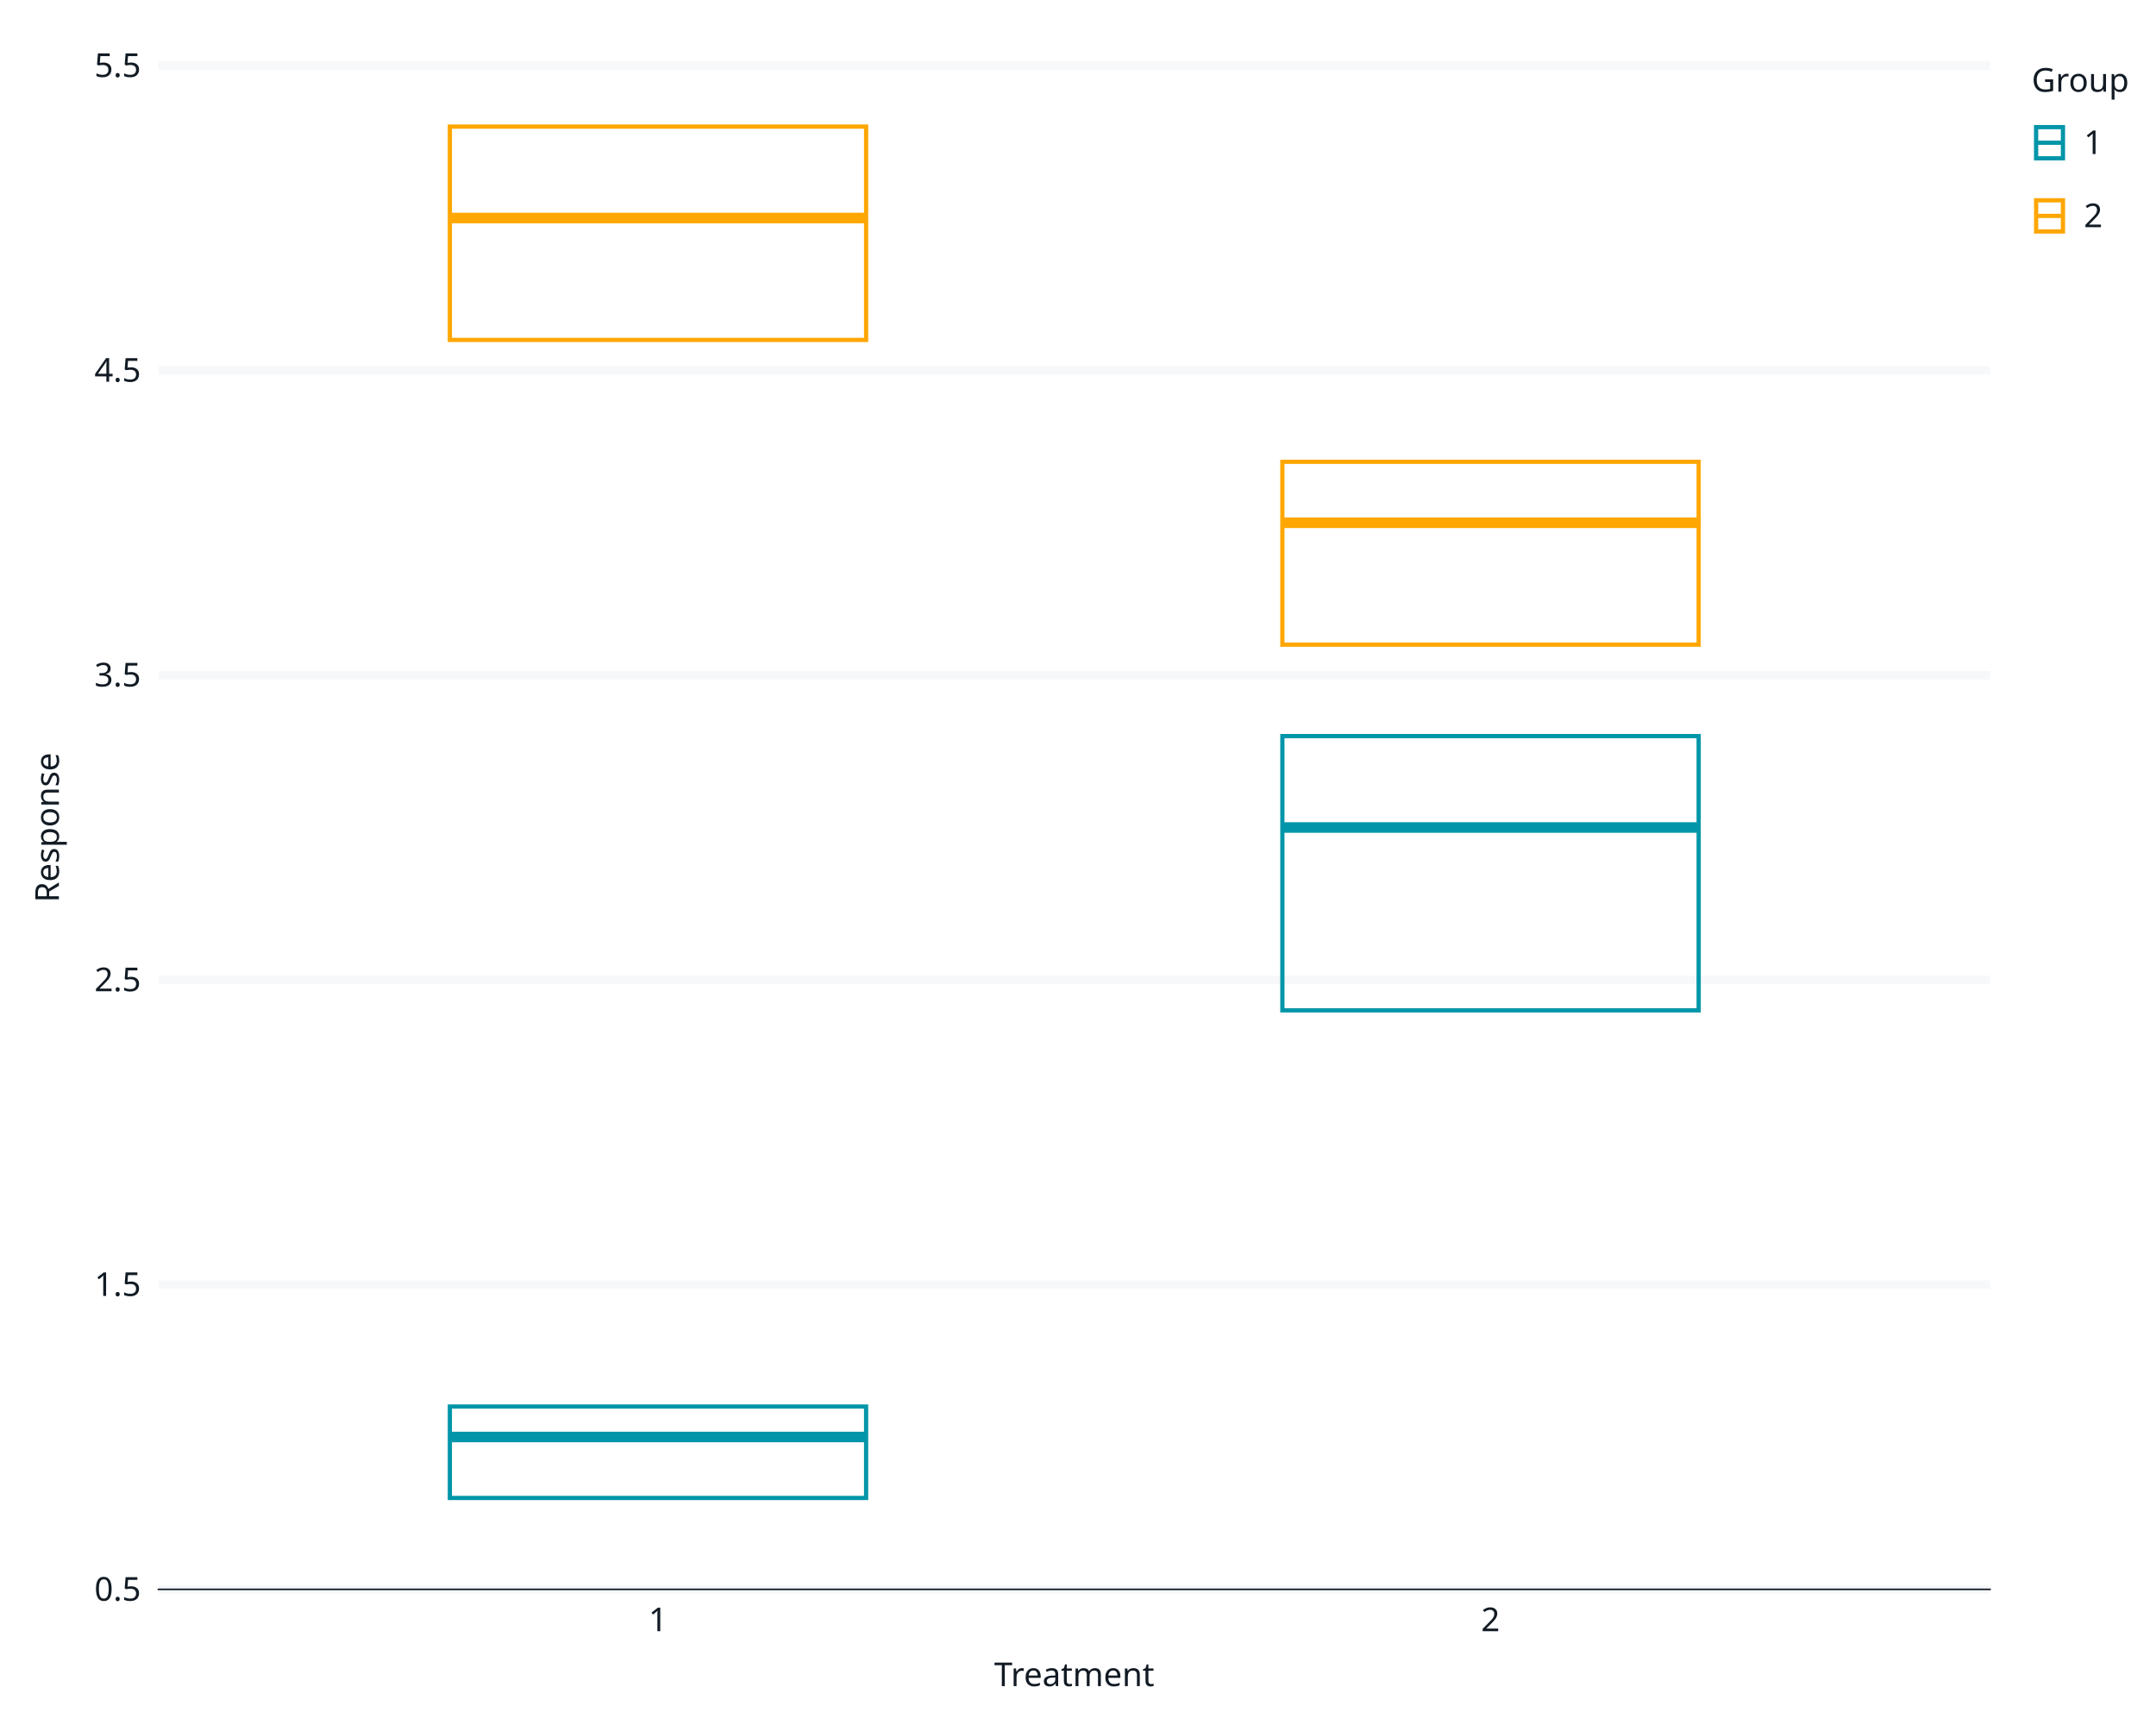
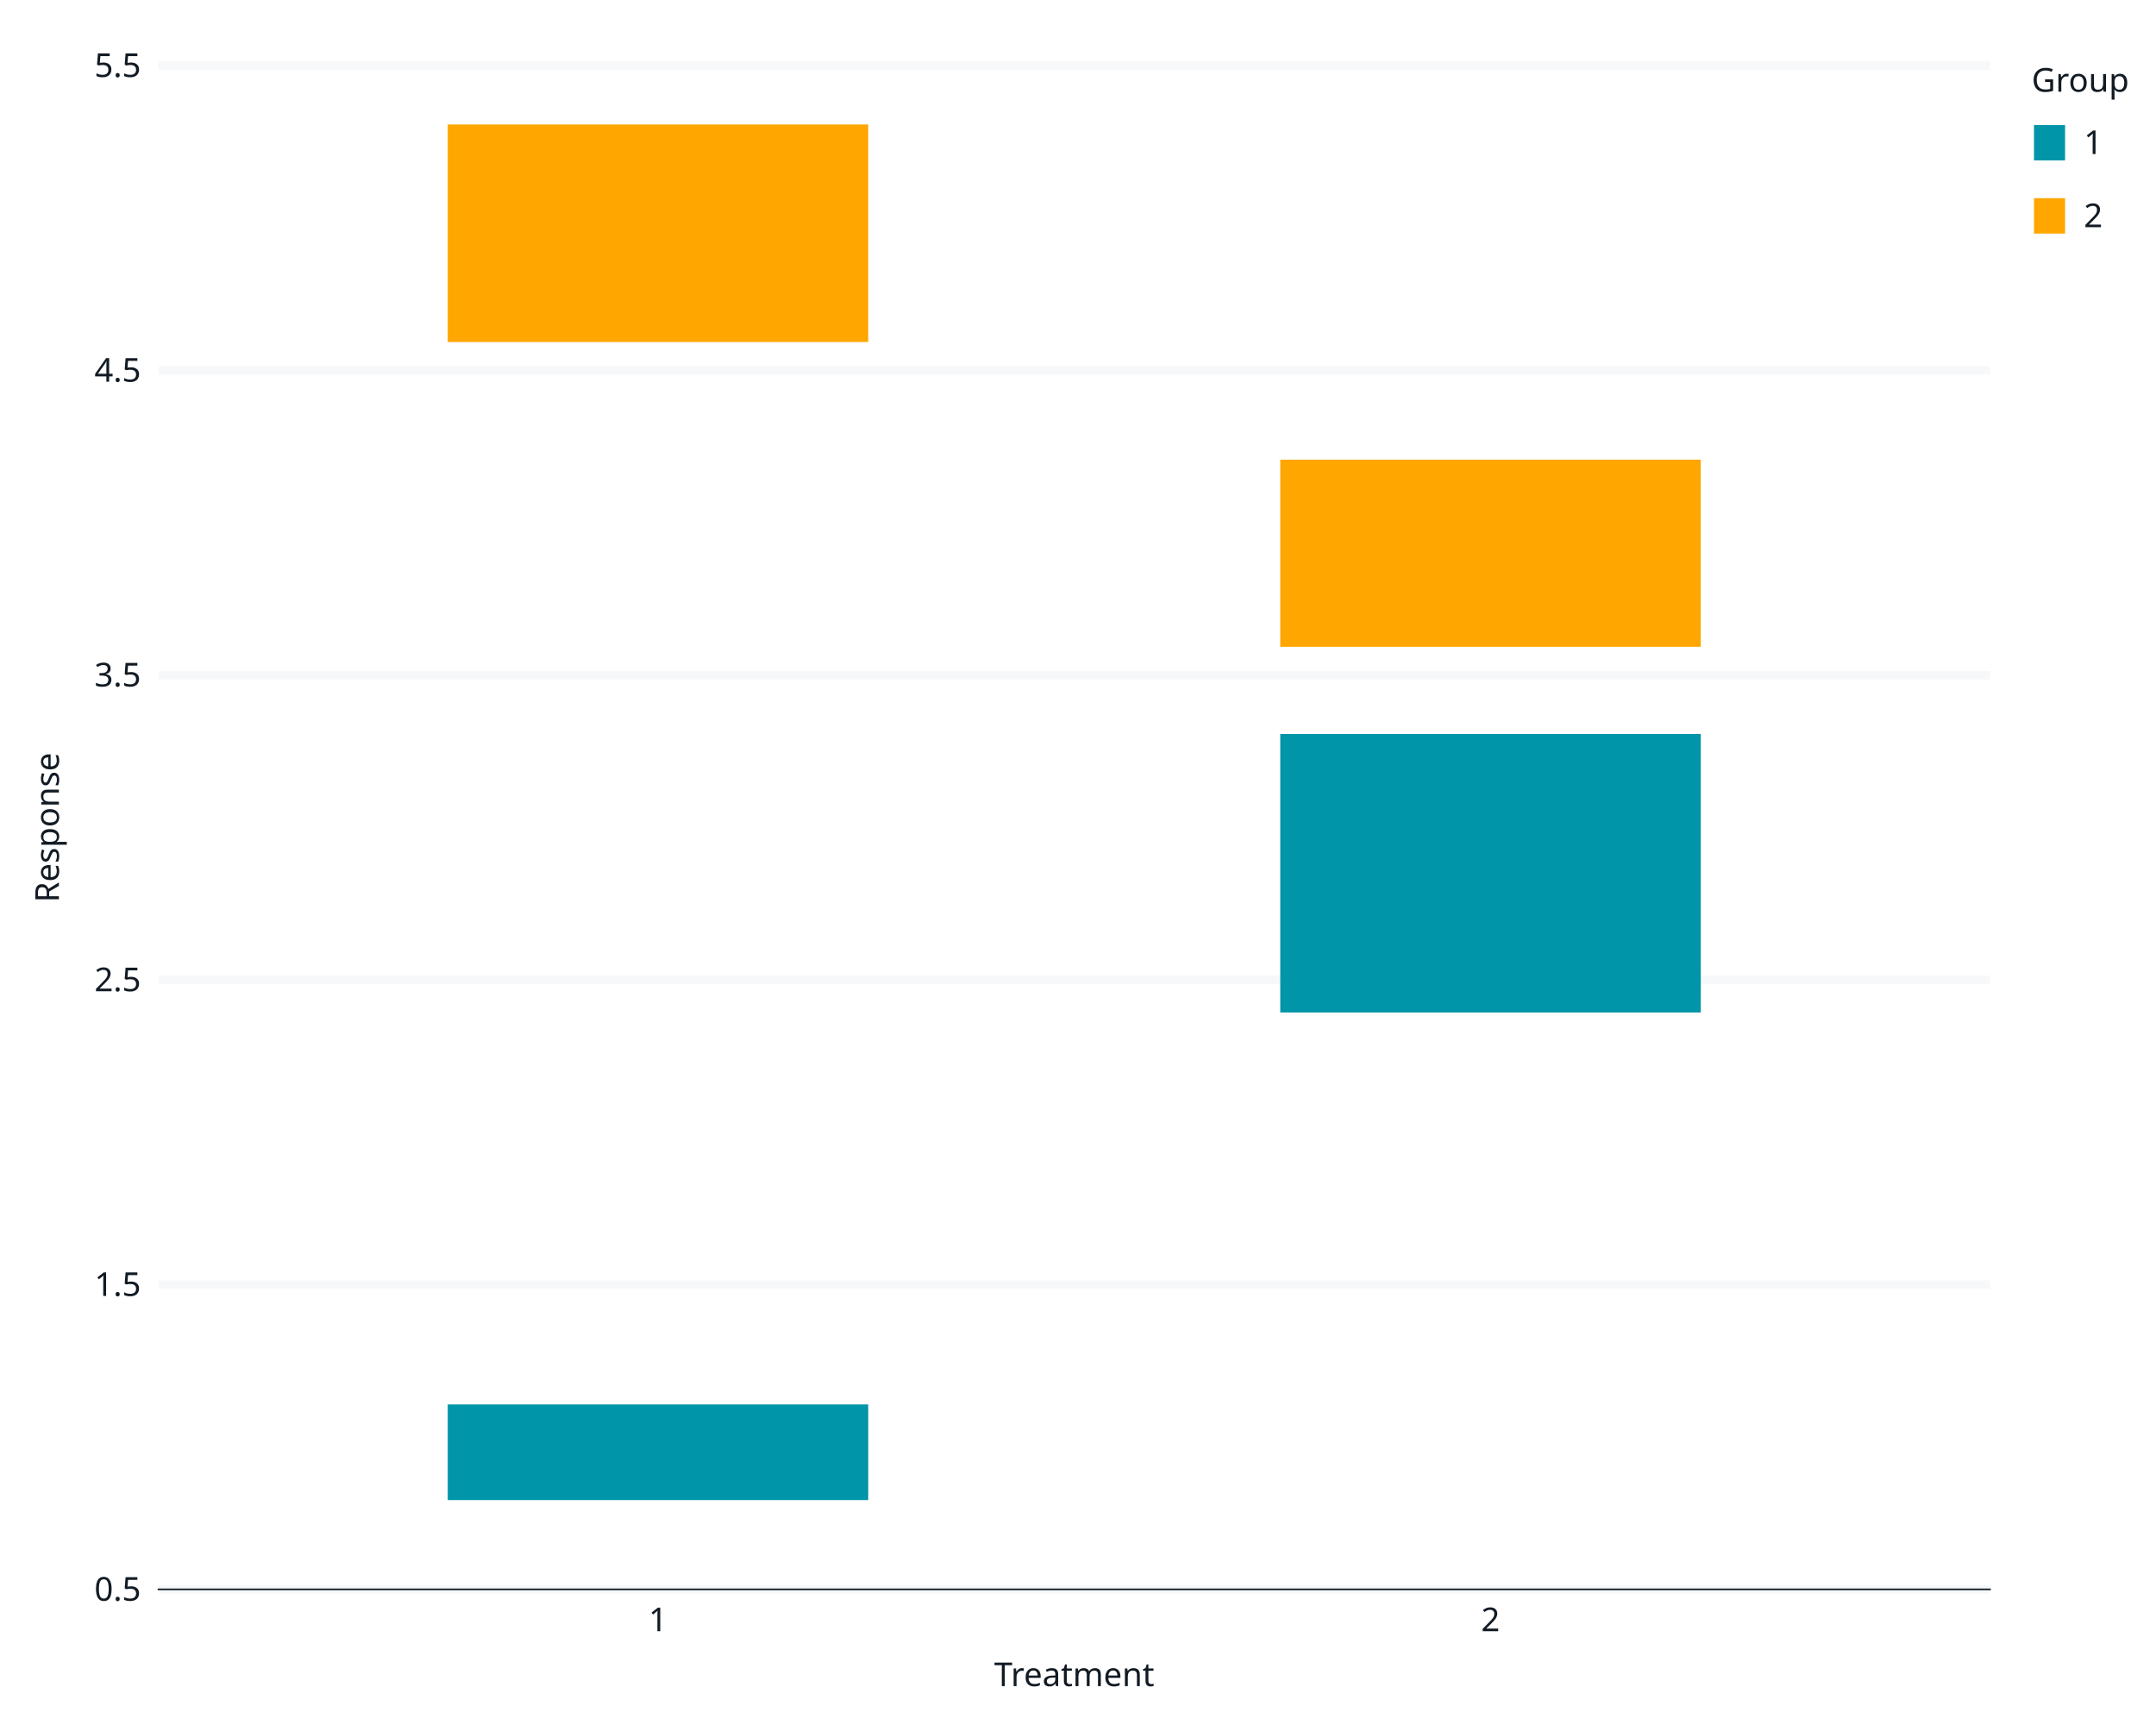
<svg xmlns="http://www.w3.org/2000/svg" class="svglite" data-engine-version="2.0" width="720.00pt" height="576.00pt" viewBox="0 0 720.00 576.00">
  <defs>
    <style type="text/css">
    .svglite line, .svglite polyline, .svglite polygon, .svglite path, .svglite rect, .svglite circle {
      fill: none;
      stroke: #000000;
      stroke-linecap: round;
      stroke-linejoin: round;
      stroke-miterlimit: 10.00;
    }
  </style>
  </defs>
  <rect width="100%" height="100%" style="stroke: none; fill: #FFFFFF;" />
  <defs>
    <clipPath id="cpMC4wMHw3MjAuMDB8MC4wMHw1NzYuMDA=">
      <rect x="0.00" y="0.00" width="720.00" height="576.00" />
    </clipPath>
  </defs>
  <g clip-path="url(#cpMC4wMHw3MjAuMDB8MC4wMHw1NzYuMDA=)">
    <rect x="0" y="0.00" width="720.00" height="576.00" style="stroke-width: 1.07; stroke: #FFFFFF; fill: #FFFFFF;" />
    <rect x="52.92" y="21.92" width="611.66" height="508.80" style="stroke-width: 1.07; stroke: #FFFFFF; fill: #FFFFFF;" />
    <polyline points="52.92,530.71 664.57,530.71 " style="stroke-width: 2.84; stroke: #F6F8FA; stroke-linecap: butt;" />
    <polyline points="52.92,428.95 664.57,428.95 " style="stroke-width: 2.84; stroke: #F6F8FA; stroke-linecap: butt;" />
    <polyline points="52.92,327.20 664.57,327.20 " style="stroke-width: 2.84; stroke: #F6F8FA; stroke-linecap: butt;" />
    <polyline points="52.92,225.44 664.57,225.44 " style="stroke-width: 2.84; stroke: #F6F8FA; stroke-linecap: butt;" />
    <polyline points="52.92,123.68 664.57,123.68 " style="stroke-width: 2.84; stroke: #F6F8FA; stroke-linecap: butt;" />
    <polyline points="52.92,21.92 664.57,21.92 " style="stroke-width: 2.84; stroke: #F6F8FA; stroke-linecap: butt;" />
    <polyline points="219.73,530.71 219.73,21.92 " style="stroke-width: 2.84; stroke: none; stroke-linecap: butt;" />
    <polyline points="497.76,530.71 497.76,21.92 " style="stroke-width: 2.84; stroke: none; stroke-linecap: butt;" />
-     <polygon points="150.23,469.66 150.23,500.19 289.24,500.19 289.24,469.66 150.23,469.66 " style="stroke-width: 1.41; stroke: #0095A8; stroke-linecap: butt; stroke-linejoin: miter; fill: none;" />
-     <polygon points="150.23,42.27 150.23,113.50 289.24,113.50 289.24,42.27 150.23,42.27 " style="stroke-width: 1.41; stroke: #FFA600; stroke-linecap: butt; stroke-linejoin: miter; fill: none;" />
-     <polygon points="428.25,245.79 428.25,337.37 567.27,337.37 567.27,245.79 428.25,245.79 " style="stroke-width: 1.41; stroke: #0095A8; stroke-linecap: butt; stroke-linejoin: miter; fill: none;" />
-     <polygon points="428.25,154.20 428.25,215.26 567.27,215.26 567.27,154.20 428.25,154.20 " style="stroke-width: 1.41; stroke: #FFA600; stroke-linecap: butt; stroke-linejoin: miter; fill: none;" />
+     <polygon points="150.23,469.66 150.23,500.19 289.24,500.19 289.24,469.66 150.23,469.66 " style="stroke-width: 1.41; stroke: #0095A8; stroke-linecap: butt; stroke-linejoin: miter; fill: #0095A8;" />
+     <polygon points="150.23,42.27 150.23,113.50 289.24,113.50 289.24,42.27 150.23,42.27 " style="stroke-width: 1.41; stroke: #FFA600; stroke-linecap: butt; stroke-linejoin: miter; fill: #FFA600;" />
+     <polygon points="428.25,245.79 428.25,337.37 567.27,337.37 567.27,245.79 428.25,245.79 " style="stroke-width: 1.41; stroke: #0095A8; stroke-linecap: butt; stroke-linejoin: miter; fill: #0095A8;" />
+     <polygon points="428.25,154.20 428.25,215.26 567.27,215.26 567.27,154.20 428.25,154.20 " style="stroke-width: 1.41; stroke: #FFA600; stroke-linecap: butt; stroke-linejoin: miter; fill: #FFA600;" />
    <line x1="150.23" y1="479.83" x2="289.24" y2="479.83" style="stroke-width: 3.52; stroke: #0095A8; stroke-linecap: butt; stroke-linejoin: miter;" />
    <line x1="150.23" y1="72.80" x2="289.24" y2="72.80" style="stroke-width: 3.52; stroke: #FFA600; stroke-linecap: butt; stroke-linejoin: miter;" />
    <line x1="428.25" y1="276.32" x2="567.27" y2="276.32" style="stroke-width: 3.52; stroke: #0095A8; stroke-linecap: butt; stroke-linejoin: miter;" />
    <line x1="428.25" y1="174.56" x2="567.27" y2="174.56" style="stroke-width: 3.52; stroke: #FFA600; stroke-linecap: butt; stroke-linejoin: miter;" />
    <polyline points="52.92,530.71 52.92,21.92 " style="stroke-width: 0.53; stroke: none; stroke-linecap: square;" />
    <text x="47.06" y="534.50" text-anchor="end" style="font-size: 11.00px; fill: #121B24; font-family: sans;" textLength="15.29px" lengthAdjust="spacingAndGlyphs">0.5</text>
    <text x="47.06" y="432.74" text-anchor="end" style="font-size: 11.00px; fill: #121B24; font-family: sans;" textLength="15.29px" lengthAdjust="spacingAndGlyphs">1.5</text>
    <text x="47.06" y="330.98" text-anchor="end" style="font-size: 11.00px; fill: #121B24; font-family: sans;" textLength="15.29px" lengthAdjust="spacingAndGlyphs">2.5</text>
    <text x="47.06" y="229.22" text-anchor="end" style="font-size: 11.00px; fill: #121B24; font-family: sans;" textLength="15.29px" lengthAdjust="spacingAndGlyphs">3.5</text>
    <text x="47.06" y="127.46" text-anchor="end" style="font-size: 11.00px; fill: #121B24; font-family: sans;" textLength="15.29px" lengthAdjust="spacingAndGlyphs">4.5</text>
    <text x="47.06" y="25.70" text-anchor="end" style="font-size: 11.00px; fill: #121B24; font-family: sans;" textLength="15.29px" lengthAdjust="spacingAndGlyphs">5.5</text>
    <polyline points="49.80,530.71 52.92,530.71 " style="stroke-width: 0.53; stroke: none; stroke-linecap: butt;" />
    <polyline points="49.80,428.95 52.92,428.95 " style="stroke-width: 0.53; stroke: none; stroke-linecap: butt;" />
    <polyline points="49.80,327.20 52.92,327.20 " style="stroke-width: 0.53; stroke: none; stroke-linecap: butt;" />
    <polyline points="49.80,225.44 52.92,225.44 " style="stroke-width: 0.53; stroke: none; stroke-linecap: butt;" />
    <polyline points="49.80,123.68 52.92,123.68 " style="stroke-width: 0.53; stroke: none; stroke-linecap: butt;" />
    <polyline points="49.80,21.92 52.92,21.92 " style="stroke-width: 0.53; stroke: none; stroke-linecap: butt;" />
    <polyline points="52.92,530.71 664.57,530.71 " style="stroke-width: 0.53; stroke: #121B24; stroke-linecap: square;" />
    <polyline points="219.73,533.83 219.73,530.71 " style="stroke-width: 0.53; stroke: none; stroke-linecap: butt;" />
    <polyline points="497.76,533.83 497.76,530.71 " style="stroke-width: 0.53; stroke: none; stroke-linecap: butt;" />
    <text x="219.73" y="544.68" text-anchor="middle" style="font-size: 11.00px; fill: #121B24; font-family: sans;" textLength="6.12px" lengthAdjust="spacingAndGlyphs">1</text>
    <text x="497.76" y="544.68" text-anchor="middle" style="font-size: 11.00px; fill: #121B24; font-family: sans;" textLength="6.12px" lengthAdjust="spacingAndGlyphs">2</text>
    <text x="358.75" y="563.02" text-anchor="middle" style="font-size: 11.00px; fill: #121B24; font-family: sans;" textLength="50.13px" lengthAdjust="spacingAndGlyphs">Treatment</text>
    <text transform="translate(19.67,276.32) rotate(-90)" text-anchor="middle" style="font-size: 11.00px; fill: #121B24; font-family: sans;" textLength="49.55px" lengthAdjust="spacingAndGlyphs">Response</text>
    <rect x="670.24" y="21.92" width="27.84" height="68.79" style="stroke-width: 1.07; stroke: #FFFFFF; fill: #FFFFFF;" />
    <text x="678.46" y="30.63" style="font-size: 11.00px; fill: #121B24; font-family: sans;" textLength="30.58px" lengthAdjust="spacingAndGlyphs">Group</text>
    <rect x="678.46" y="37.25" width="11.96" height="20.81" style="stroke-width: 1.07; stroke: #FFFFFF; fill: #FFFFFF;" />
-     <rect x="679.96" y="42.45" width="8.97" height="10.41" style="stroke-width: 1.41; stroke: #0095A8; stroke-linecap: butt; stroke-linejoin: miter;" />
+     <rect x="679.96" y="42.45" width="8.97" height="10.41" style="stroke-width: 1.41; stroke: #0095A8; stroke-linecap: butt; stroke-linejoin: miter; fill: #0095A8;" />
    <polyline points="679.96,47.66 688.92,47.66 " style="stroke-width: 1.41; stroke: #0095A8; stroke-linecap: butt; stroke-linejoin: miter;" />
    <rect x="678.46" y="61.68" width="11.96" height="20.81" style="stroke-width: 1.07; stroke: #FFFFFF; fill: #FFFFFF;" />
-     <rect x="679.96" y="66.88" width="8.97" height="10.41" style="stroke-width: 1.41; stroke: #FFA600; stroke-linecap: butt; stroke-linejoin: miter;" />
+     <rect x="679.96" y="66.88" width="8.97" height="10.41" style="stroke-width: 1.41; stroke: #FFA600; stroke-linecap: butt; stroke-linejoin: miter; fill: #FFA600;" />
    <polyline points="679.96,72.09 688.92,72.09 " style="stroke-width: 1.41; stroke: #FFA600; stroke-linecap: butt; stroke-linejoin: miter;" />
    <text x="695.90" y="51.44" style="font-size: 11.00px; fill: #121B24; font-family: sans;" textLength="6.12px" lengthAdjust="spacingAndGlyphs">1</text>
    <text x="695.90" y="75.87" style="font-size: 11.00px; fill: #121B24; font-family: sans;" textLength="6.12px" lengthAdjust="spacingAndGlyphs">2</text>
  </g>
</svg>
